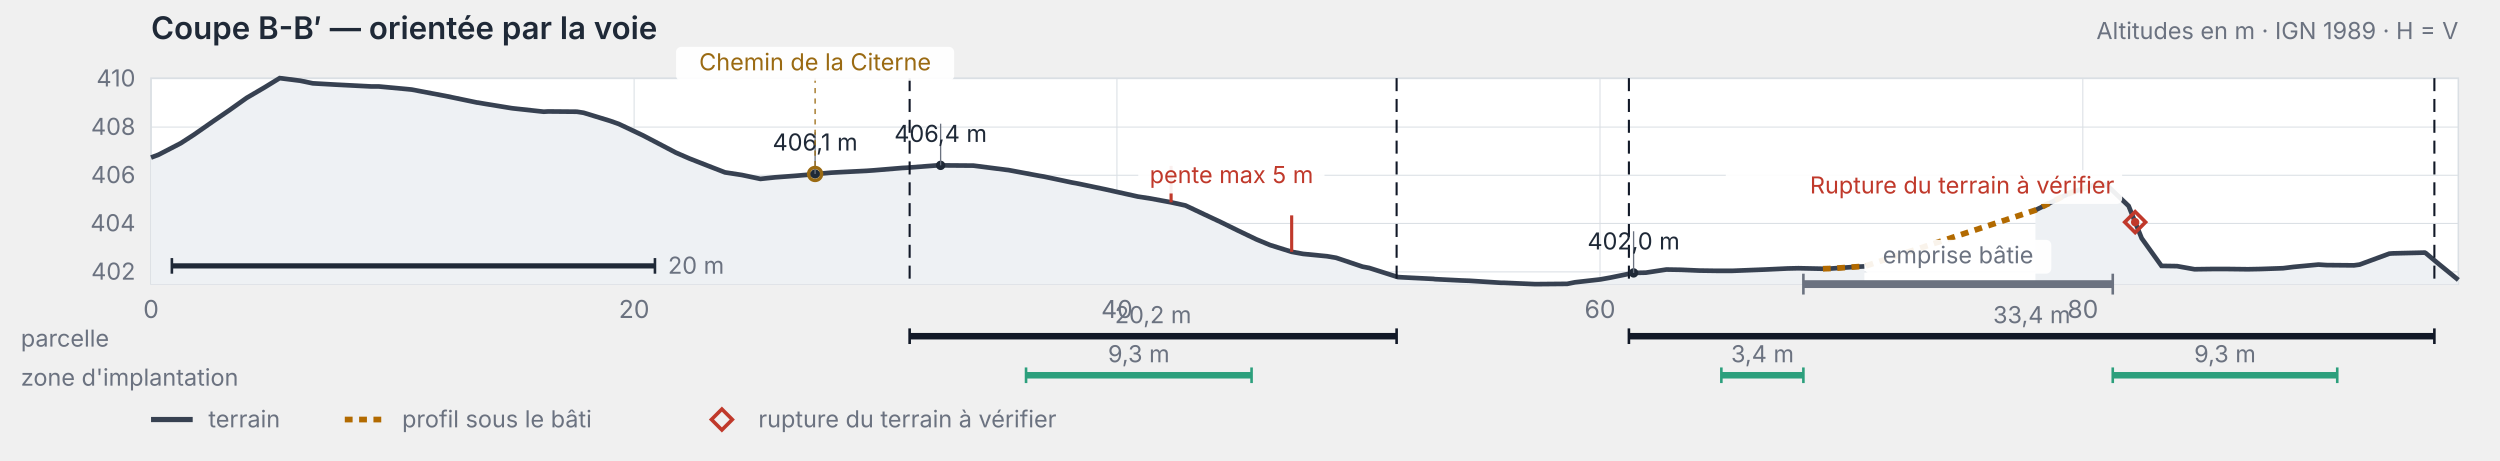
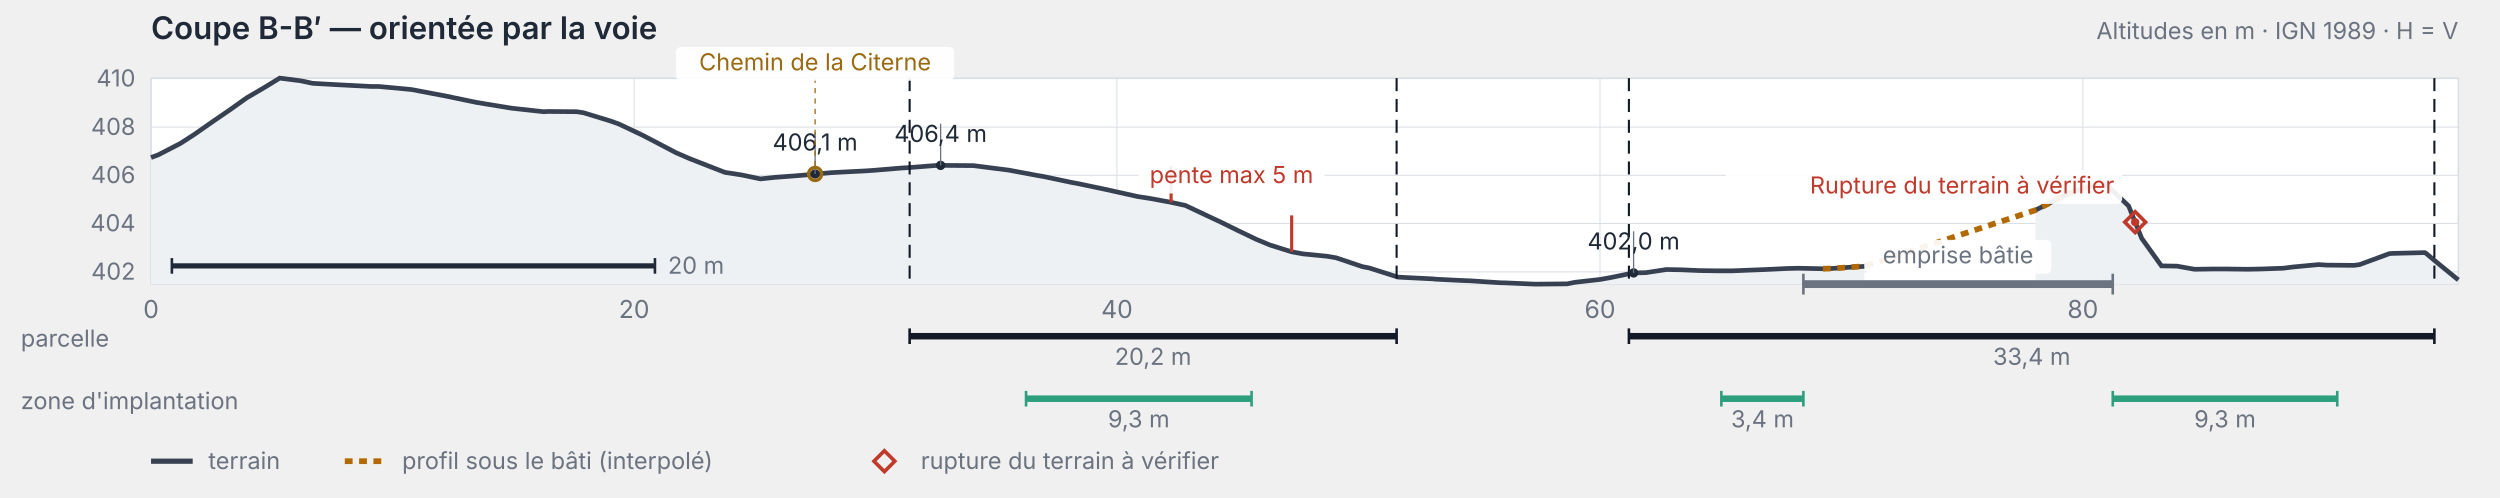
- <svg xmlns="http://www.w3.org/2000/svg" viewBox="0 0 960 177" width="960" height="177" role="img" aria-label="Coupe B-B′ — orientée par la voie" font-family="Inter, Helvetica, Arial, sans-serif" data-plot-x0="58.0" data-plot-x1="944.0" style="background:#ffffff">
+ <svg xmlns="http://www.w3.org/2000/svg" viewBox="0 0 960 191" width="960" height="191" role="img" aria-label="Coupe B-B′ — orientée par la voie" font-family="Inter, Helvetica, Arial, sans-serif" data-plot-x0="58.0" data-plot-x1="944.0" style="background:#ffffff">
  <text x="58" y="15" font-size="12" font-weight="600" fill="#1f2937">Coupe B-B′ — orientée par la voie</text>
  <text x="944" y="15" text-anchor="end" font-size="9" fill="#6b7280">Altitudes en m · IGN 1989 · H = V</text>
  <rect x="58.0" y="30" width="886.0" height="79.1" fill="#ffffff" stroke="#dadfe4" stroke-width="0.6" />
  <line x1="58.0" y1="30" x2="58.0" y2="109.1" stroke="#dadfe4" stroke-width="0.4" />
  <text x="58.0" y="122.1" text-anchor="middle" font-size="9.5" fill="#6b7280">0</text>
  <line x1="243.5" y1="30" x2="243.5" y2="109.1" stroke="#dadfe4" stroke-width="0.4" />
  <text x="243.5" y="122.1" text-anchor="middle" font-size="9.5" fill="#6b7280">20</text>
  <line x1="428.9" y1="30" x2="428.9" y2="109.1" stroke="#dadfe4" stroke-width="0.4" />
  <text x="428.9" y="122.1" text-anchor="middle" font-size="9.5" fill="#6b7280">40</text>
  <line x1="614.4" y1="30" x2="614.4" y2="109.1" stroke="#dadfe4" stroke-width="0.4" />
  <text x="614.4" y="122.1" text-anchor="middle" font-size="9.5" fill="#6b7280">60</text>
  <line x1="799.8" y1="30" x2="799.8" y2="109.1" stroke="#dadfe4" stroke-width="0.4" />
  <text x="799.8" y="122.1" text-anchor="middle" font-size="9.5" fill="#6b7280">80</text>
  <line x1="58.0" y1="104.4" x2="944.0" y2="104.4" stroke="#dadfe4" stroke-width="0.4" />
  <text x="52.0" y="107.4" text-anchor="end" font-size="9" fill="#6b7280">402</text>
  <line x1="58.0" y1="85.8" x2="944.0" y2="85.8" stroke="#dadfe4" stroke-width="0.4" />
  <text x="52.0" y="88.8" text-anchor="end" font-size="9" fill="#6b7280">404</text>
  <line x1="58.0" y1="67.3" x2="944.0" y2="67.3" stroke="#dadfe4" stroke-width="0.4" />
  <text x="52.0" y="70.3" text-anchor="end" font-size="9" fill="#6b7280">406</text>
  <line x1="58.0" y1="48.8" x2="944.0" y2="48.8" stroke="#dadfe4" stroke-width="0.4" />
  <text x="52.0" y="51.8" text-anchor="end" font-size="9" fill="#6b7280">408</text>
  <line x1="58.0" y1="30.2" x2="944.0" y2="30.2" stroke="#dadfe4" stroke-width="0.4" />
  <text x="52.0" y="33.2" text-anchor="end" font-size="9" fill="#6b7280">410</text>
  <polygon points="58.0,60.5 60.9,59.4 69.4,55.0 74.5,51.7 82.1,46.4 88.1,42.3 94.7,37.6 101.7,33.5 107.4,30.0 115.3,31.0 120.1,32.0 128.9,32.5 132.8,32.7 142.5,33.2 145.4,33.2 156.1,34.2 158.1,34.4 169.7,36.6 170.8,36.8 183.3,39.4 183.5,39.4 186.4,39.9 196.2,41.5 196.9,41.6 208.8,42.9 210.5,42.8 221.5,42.9 224.1,43.3 234.2,46.4 237.6,47.6 246.9,52.0 251.3,54.3 259.5,58.6 264.8,60.9 272.2,63.8 278.4,66.2 284.9,67.2 292.0,68.7 297.6,68.1 305.6,67.5 310.3,67.1 319.2,66.3 322.9,66.1 332.8,65.6 335.6,65.4 346.4,64.5 348.3,64.4 360.0,63.5 361.0,63.5 373.6,63.6 373.6,63.6 373.8,63.6 386.3,65.2 387.2,65.3 399.0,67.5 400.8,67.8 411.7,70.1 414.4,70.6 424.4,72.7 428.0,73.5 437.0,75.5 441.6,76.2 449.7,77.7 455.2,78.9 462.4,82.3 468.8,85.3 475.1,88.4 482.4,91.9 487.7,94.1 496.0,96.7 500.4,97.5 509.6,98.4 513.1,99.0 523.2,102.4 525.8,102.9 536.8,106.4 538.5,106.5 550.4,107.1 551.1,107.2 561.1,107.7 563.8,107.8 564.0,107.8 576.5,108.6 577.6,108.6 589.2,109.1 591.2,109.1 601.8,109.0 604.8,108.4 614.5,107.3 618.4,106.6 627.2,104.8 632.0,104.7 639.9,103.5 645.6,103.6 652.5,103.9 659.2,104.0 665.2,104.0 672.8,103.7 677.9,103.5 686.4,103.1 690.6,103.0 700.0,103.2 703.3,103.1 713.6,102.4 715.9,102.3 715.9,109.1 58.0,109.1" fill="#eef1f4" stroke="none" />
  <polyline points="58.0,60.5 60.9,59.4 69.4,55.0 74.5,51.7 82.1,46.4 88.1,42.3 94.7,37.6 101.7,33.5 107.4,30.0 115.3,31.0 120.1,32.0 128.9,32.5 132.8,32.7 142.5,33.2 145.4,33.2 156.1,34.2 158.1,34.4 169.7,36.6 170.8,36.8 183.3,39.4 183.5,39.4 186.4,39.9 196.2,41.5 196.9,41.6 208.8,42.9 210.5,42.8 221.5,42.9 224.1,43.3 234.2,46.4 237.6,47.6 246.9,52.0 251.3,54.3 259.5,58.6 264.8,60.9 272.2,63.8 278.4,66.2 284.9,67.2 292.0,68.7 297.6,68.1 305.6,67.5 310.3,67.1 319.2,66.3 322.9,66.1 332.8,65.6 335.6,65.4 346.4,64.5 348.3,64.4 360.0,63.5 361.0,63.5 373.6,63.6 373.6,63.6 373.8,63.6 386.3,65.2 387.2,65.3 399.0,67.5 400.8,67.8 411.7,70.1 414.4,70.6 424.4,72.7 428.0,73.5 437.0,75.5 441.6,76.2 449.7,77.7 455.2,78.9 462.4,82.3 468.8,85.3 475.1,88.4 482.4,91.9 487.7,94.1 496.0,96.7 500.4,97.5 509.6,98.4 513.1,99.0 523.2,102.4 525.8,102.9 536.8,106.4 538.5,106.5 550.4,107.1 551.1,107.2 561.1,107.7 563.8,107.8 564.0,107.8 576.5,108.6 577.6,108.6 589.2,109.1 591.2,109.1 601.8,109.0 604.8,108.4 614.5,107.3 618.4,106.6 627.2,104.8 632.0,104.7 639.9,103.5 645.6,103.6 652.5,103.9 659.2,104.0 665.2,104.0 672.8,103.7 677.9,103.5 686.4,103.1 690.6,103.0 700.0,103.2 703.3,103.1 713.6,102.4 715.9,102.3" fill="none" stroke="#374151" stroke-width="1.8" />
  <polygon points="781.6,80.7 792.0,75.5 795.2,74.0 804.7,70.8 808.8,70.9 817.4,79.1 822.4,91.5 830.0,102.1 836.0,102.2 842.7,103.4 849.5,103.3 855.4,103.3 863.2,103.4 868.1,103.3 876.7,103.0 880.7,102.5 890.3,101.6 893.4,101.8 903.9,101.9 906.1,101.6 917.5,97.4 918.8,97.3 931.1,97.0 931.5,97.2 935.8,100.8 944.0,107.5 944.0,109.1 781.6,109.1" fill="#eef1f4" stroke="none" />
  <polyline points="781.6,80.7 792.0,75.5 795.2,74.0 804.7,70.8 808.8,70.9 817.4,79.1 822.4,91.5 830.0,102.1 836.0,102.2 842.7,103.4 849.5,103.3 855.4,103.3 863.2,103.4 868.1,103.3 876.7,103.0 880.7,102.5 890.3,101.6 893.4,101.8 903.9,101.9 906.1,101.6 917.5,97.4 918.8,97.3 931.1,97.0 931.5,97.2 935.8,100.8 944.0,107.5" fill="none" stroke="#374151" stroke-width="1.8" />
  <polyline points="700.0,103.2 703.3,103.1 713.6,102.4 715.9,102.3 781.6,80.7 792.0,75.5 795.2,74.0 804.7,70.8 808.8,70.9" fill="none" stroke="#b26a00" stroke-width="2.2" stroke-dasharray="3 2.5" />
  <line x1="692.5" y1="109.1" x2="811.3" y2="109.1" stroke="#6b7280" stroke-width="3" />
  <line x1="692.5" y1="105.1" x2="692.5" y2="113.1" stroke="#6b7280" stroke-width="1" />
  <line x1="811.3" y1="105.1" x2="811.3" y2="113.1" stroke="#6b7280" stroke-width="1" />
  <path d="M819.9,81.3 l4,4 l-4,4 l-4,-4 z" fill="none" stroke="#c0392b" stroke-width="1.4" />
  <circle cx="819.9" cy="85.3" r="1.6" fill="#c0392b" />
  <line x1="349.3" y1="30" x2="349.3" y2="109.1" stroke="#111827" stroke-width="0.8" stroke-dasharray="5 3" />
  <line x1="536.3" y1="30" x2="536.3" y2="109.1" stroke="#111827" stroke-width="0.8" stroke-dasharray="5 3" />
  <line x1="625.5" y1="30" x2="625.5" y2="109.1" stroke="#111827" stroke-width="0.8" stroke-dasharray="5 3" />
  <line x1="934.8" y1="30" x2="934.8" y2="109.1" stroke="#111827" stroke-width="0.8" stroke-dasharray="5 3" />
  <line x1="449.7" y1="77.7" x2="449.7" y2="63.7" stroke="#c0392b" stroke-width="1.2" />
  <line x1="496.0" y1="96.7" x2="496.0" y2="82.7" stroke="#c0392b" stroke-width="1.2" />
  <circle cx="313.0" cy="66.8" r="1.8" fill="#1f2937" />
  <line x1="313.0" y1="66.8" x2="313.0" y2="50.8" stroke="#6b7280" stroke-width="0.5" />
  <text x="313.0" y="57.8" text-anchor="middle" font-size="9" fill="#1f2937">406,1 m</text>
  <circle cx="361.2" cy="63.5" r="1.8" fill="#1f2937" />
  <line x1="361.2" y1="63.5" x2="361.2" y2="47.5" stroke="#6b7280" stroke-width="0.5" />
  <text x="361.2" y="54.5" text-anchor="middle" font-size="9" fill="#1f2937">406,4 m</text>
  <circle cx="627.3" cy="104.8" r="1.8" fill="#1f2937" />
  <line x1="627.3" y1="104.8" x2="627.3" y2="88.8" stroke="#6b7280" stroke-width="0.5" />
  <text x="627.3" y="95.8" text-anchor="middle" font-size="9" fill="#1f2937">402,0 m</text>
  <circle cx="313.0" cy="66.8" r="2.5" fill="none" stroke="#9a6a12" stroke-width="1.3" />
  <line x1="313.0" y1="63.8" x2="313.0" y2="30.0" stroke="#9a6a12" stroke-width="0.5" stroke-dasharray="2 2" />
  <line x1="66.0" y1="102.1" x2="251.5" y2="102.1" stroke="#1f2937" stroke-width="2" />
  <line x1="66.0" y1="99.1" x2="66.0" y2="105.1" stroke="#1f2937" stroke-width="1" />
  <line x1="251.5" y1="99.1" x2="251.5" y2="105.1" stroke="#1f2937" stroke-width="1" />
  <text x="256.5" y="105.1" font-size="9" fill="#6b7280">20 m</text>
  <text x="8" y="133.1" font-size="9" fill="#6b7280">parcelle</text>
  <line x1="349.3" y1="129.1" x2="536.3" y2="129.1" stroke="#111827" stroke-width="2.5" data-band="parcelle" data-d0="31.41" data-d1="51.58" />
  <line x1="349.3" y1="126.1" x2="349.3" y2="132.1" stroke="#111827" stroke-width="1" />
  <line x1="536.3" y1="126.1" x2="536.3" y2="132.1" stroke="#111827" stroke-width="1" />
-   <text x="442.8" y="124.1" text-anchor="middle" font-size="9" fill="#6b7280">20,2 m</text>
+   <text x="442.8" y="140.1" text-anchor="middle" font-size="9" fill="#6b7280">20,2 m</text>
  <line x1="625.5" y1="129.1" x2="934.8" y2="129.1" stroke="#111827" stroke-width="2.5" data-band="parcelle" data-d0="61.20" data-d1="94.56" />
  <line x1="625.5" y1="126.1" x2="625.5" y2="132.1" stroke="#111827" stroke-width="1" />
  <line x1="934.8" y1="126.1" x2="934.8" y2="132.1" stroke="#111827" stroke-width="1" />
-   <text x="780.2" y="124.1" text-anchor="middle" font-size="9" fill="#6b7280">33,4 m</text>
-   <text x="8" y="148.1" font-size="9" fill="#6b7280">zone d'implantation</text>
-   <line x1="394.0" y1="144.1" x2="480.6" y2="144.1" stroke="#2c9f7c" stroke-width="2.5" data-band="zone" data-d0="36.24" data-d1="45.58" />
-   <line x1="394.0" y1="141.1" x2="394.0" y2="147.1" stroke="#2c9f7c" stroke-width="1" />
-   <line x1="480.6" y1="141.1" x2="480.6" y2="147.1" stroke="#2c9f7c" stroke-width="1" />
-   <text x="437.3" y="139.1" text-anchor="middle" font-size="9" fill="#6b7280">9,3 m</text>
-   <line x1="661.0" y1="144.1" x2="692.5" y2="144.1" stroke="#2c9f7c" stroke-width="2.5" data-band="zone" data-d0="65.03" data-d1="68.43" />
-   <line x1="661.0" y1="141.1" x2="661.0" y2="147.1" stroke="#2c9f7c" stroke-width="1" />
-   <line x1="692.5" y1="141.1" x2="692.5" y2="147.1" stroke="#2c9f7c" stroke-width="1" />
-   <text x="676.8" y="139.1" text-anchor="middle" font-size="9" fill="#6b7280">3,4 m</text>
-   <line x1="811.3" y1="144.1" x2="897.5" y2="144.1" stroke="#2c9f7c" stroke-width="2.5" data-band="zone" data-d0="81.24" data-d1="90.54" />
-   <line x1="811.3" y1="141.1" x2="811.3" y2="147.1" stroke="#2c9f7c" stroke-width="1" />
-   <line x1="897.5" y1="141.1" x2="897.5" y2="147.1" stroke="#2c9f7c" stroke-width="1" />
-   <text x="854.4" y="139.1" text-anchor="middle" font-size="9" fill="#6b7280">9,3 m</text>
-   <line x1="58.0" y1="161.1" x2="74.0" y2="161.1" stroke="#374151" stroke-width="2" />
-   <text x="80.0" y="164.1" font-size="9" fill="#6b7280">terrain</text>
-   <line x1="132.4" y1="161.1" x2="148.4" y2="161.1" stroke="#b26a00" stroke-width="2.2" stroke-dasharray="3 2.5" />
-   <text x="154.4" y="164.1" font-size="9" fill="#6b7280">profil sous le bâti</text>
-   <path d="M277.2,157.1 l4,4 l-4,4 l-4,-4 z" fill="none" stroke="#c0392b" stroke-width="1.4" />
-   <text x="291.2" y="164.1" font-size="9" fill="#6b7280">rupture du terrain à vérifier</text>
+   <text x="780.2" y="140.1" text-anchor="middle" font-size="9" fill="#6b7280">33,4 m</text>
+   <text x="8" y="157.1" font-size="9" fill="#6b7280">zone d'implantation</text>
+   <line x1="394.0" y1="153.1" x2="480.6" y2="153.1" stroke="#2c9f7c" stroke-width="2.5" data-band="zone" data-d0="36.24" data-d1="45.58" />
+   <line x1="394.0" y1="150.1" x2="394.0" y2="156.1" stroke="#2c9f7c" stroke-width="1" />
+   <line x1="480.6" y1="150.1" x2="480.6" y2="156.1" stroke="#2c9f7c" stroke-width="1" />
+   <text x="437.3" y="164.1" text-anchor="middle" font-size="9" fill="#6b7280">9,3 m</text>
+   <line x1="661.0" y1="153.1" x2="692.5" y2="153.1" stroke="#2c9f7c" stroke-width="2.5" data-band="zone" data-d0="65.03" data-d1="68.43" />
+   <line x1="661.0" y1="150.1" x2="661.0" y2="156.1" stroke="#2c9f7c" stroke-width="1" />
+   <line x1="692.5" y1="150.1" x2="692.5" y2="156.1" stroke="#2c9f7c" stroke-width="1" />
+   <text x="676.8" y="164.1" text-anchor="middle" font-size="9" fill="#6b7280">3,4 m</text>
+   <line x1="811.3" y1="153.1" x2="897.5" y2="153.1" stroke="#2c9f7c" stroke-width="2.5" data-band="zone" data-d0="81.24" data-d1="90.54" />
+   <line x1="811.3" y1="150.1" x2="811.3" y2="156.1" stroke="#2c9f7c" stroke-width="1" />
+   <line x1="897.5" y1="150.1" x2="897.5" y2="156.1" stroke="#2c9f7c" stroke-width="1" />
+   <text x="854.4" y="164.1" text-anchor="middle" font-size="9" fill="#6b7280">9,3 m</text>
+   <line x1="58.0" y1="177.1" x2="74.0" y2="177.1" stroke="#374151" stroke-width="2" />
+   <text x="80.0" y="180.1" font-size="9" fill="#6b7280">terrain</text>
+   <line x1="132.4" y1="177.1" x2="148.4" y2="177.1" stroke="#b26a00" stroke-width="2.2" stroke-dasharray="3 2.5" />
+   <text x="154.4" y="180.1" font-size="9" fill="#6b7280">profil sous le bâti (interpolé)</text>
+   <path d="M339.6,173.1 l4,4 l-4,4 l-4,-4 z" fill="none" stroke="#c0392b" stroke-width="1.4" />
+   <text x="353.6" y="180.1" font-size="9" fill="#6b7280">rupture du terrain à vérifier</text>
  <rect x="716.2" y="92.1" width="71.5" height="13.0" rx="2" fill="#ffffff" opacity="0.92" />
  <text x="751.9" y="101.1" text-anchor="middle" font-size="9" fill="#6b7280">emprise bâtie</text>
  <rect x="662.7" y="65.3" width="152.2" height="13.0" rx="2" fill="#ffffff" opacity="0.92" />
  <text x="811.9" y="74.3" text-anchor="end" font-size="9" fill="#c0392b">Rupture du terrain à vérifier</text>
  <rect x="437.1" y="61.3" width="71.5" height="13.0" rx="2" fill="#ffffff" opacity="0.92" />
  <text x="472.9" y="70.3" text-anchor="middle" font-size="9" fill="#c0392b">pente max 5 m</text>
  <rect x="259.6" y="18.0" width="106.8" height="13.0" rx="2" fill="#ffffff" opacity="0.92" />
  <text x="313.0" y="27.0" text-anchor="middle" font-size="9" fill="#9a6a12">Chemin de la Citerne</text>
</svg>
